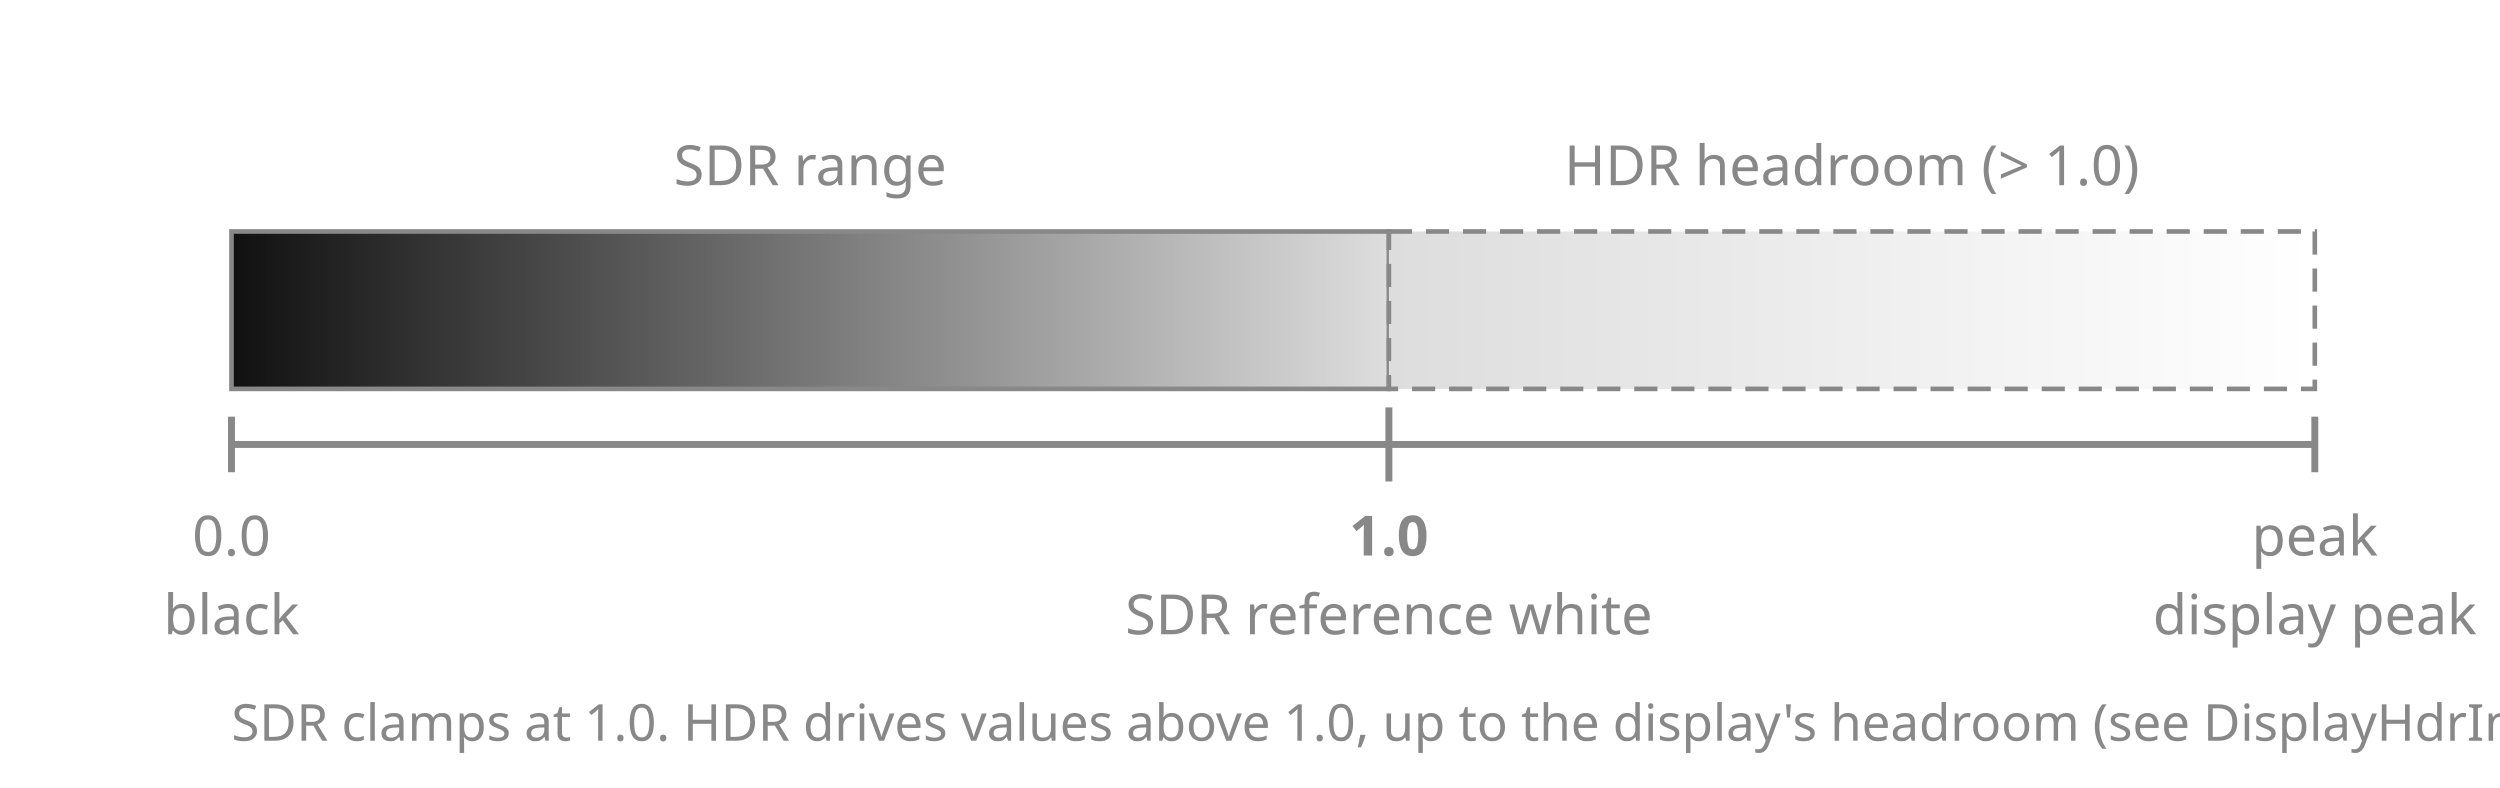
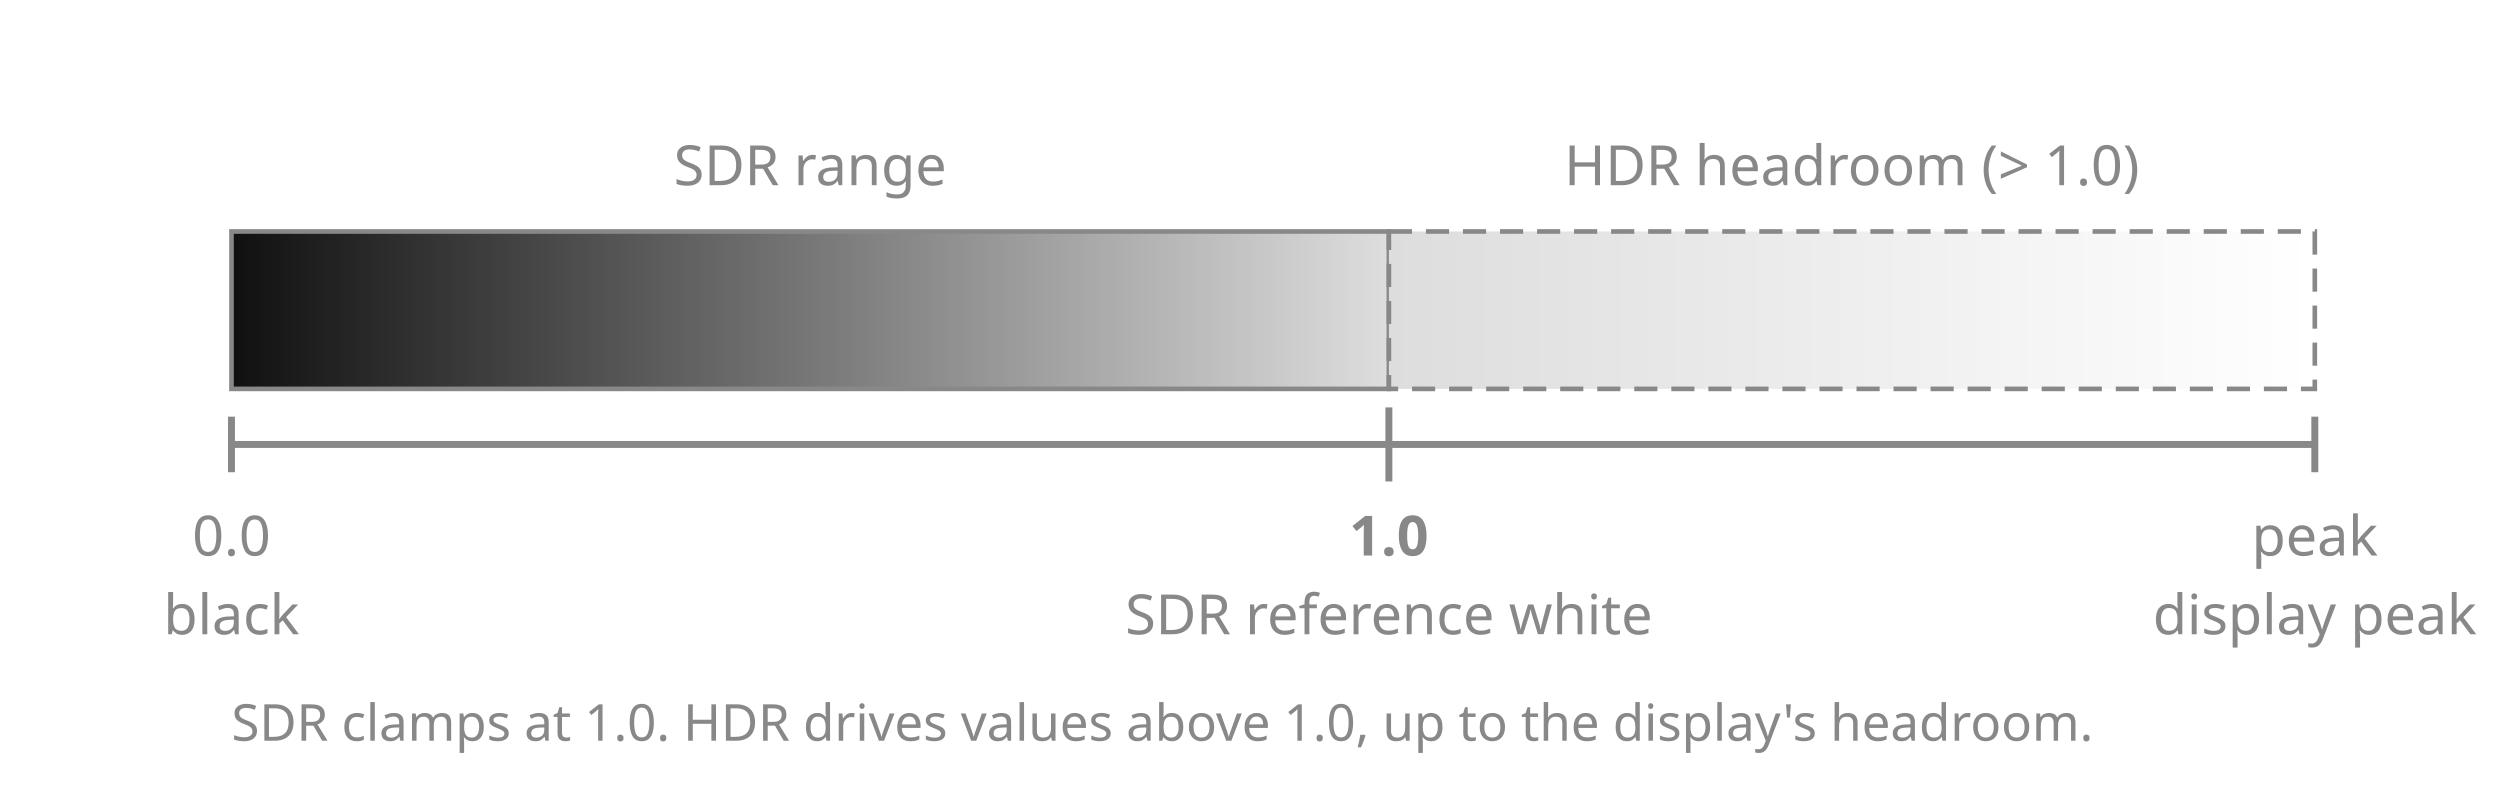
<svg xmlns="http://www.w3.org/2000/svg" viewBox="0 0 540 170" width="540" height="170" font-family="sans-serif">
  <style>.t{font-size:12px;fill:#888}.tb{font-size:12px;fill:#888;font-weight:bold}.cap{font-size:11px;fill:#888}.ax{stroke:#888;stroke-width:1.5}</style>
  <defs>
    <linearGradient id="sdr" x1="0" x2="1">
      <stop offset="0" stop-color="#111" />
      <stop offset="1" stop-color="#dddddd" />
    </linearGradient>
    <linearGradient id="hdr" x1="0" x2="1">
      <stop offset="0" stop-color="#dddddd" />
      <stop offset="1" stop-color="#ffffff" />
    </linearGradient>
  </defs>
  <rect x="50" y="50" width="250" height="34" fill="url(#sdr)" stroke="#888" stroke-width="1" />
  <rect x="300" y="50" width="200" height="34" fill="url(#hdr)" stroke="#888" stroke-width="1" stroke-dasharray="5 3" />
  <line class="ax" x1="50" y1="96" x2="500" y2="96" />
  <g>
    <line class="ax" x1="50" y1="90" x2="50" y2="102" />
    <line class="ax" x1="300" y1="88" x2="300" y2="104" />
    <line class="ax" x1="500" y1="90" x2="500" y2="102" />
  </g>
  <text class="t" x="50" y="120" text-anchor="middle">0.0</text>
  <text class="tb" x="300" y="120" text-anchor="middle">1.0</text>
  <text class="t" x="500" y="120" text-anchor="middle">peak</text>
  <text class="t" x="175" y="40" text-anchor="middle">SDR range</text>
  <text class="t" x="400" y="40" text-anchor="middle">HDR headroom (&gt; 1.0)</text>
  <text class="t" x="50" y="137" text-anchor="middle">black</text>
  <text class="t" x="300" y="137" text-anchor="middle">SDR reference white</text>
  <text class="t" x="500" y="137" text-anchor="middle">display peak</text>
-   <text class="cap" x="50" y="160">SDR clamps at 1.0. HDR drives values above 1.0, up to the display's headroom (see DisplayHdrInfo).</text>
+   <text class="cap" x="50" y="160">SDR clamps at 1.0. HDR drives values above 1.0, up to the display's headroom.</text>
</svg>
